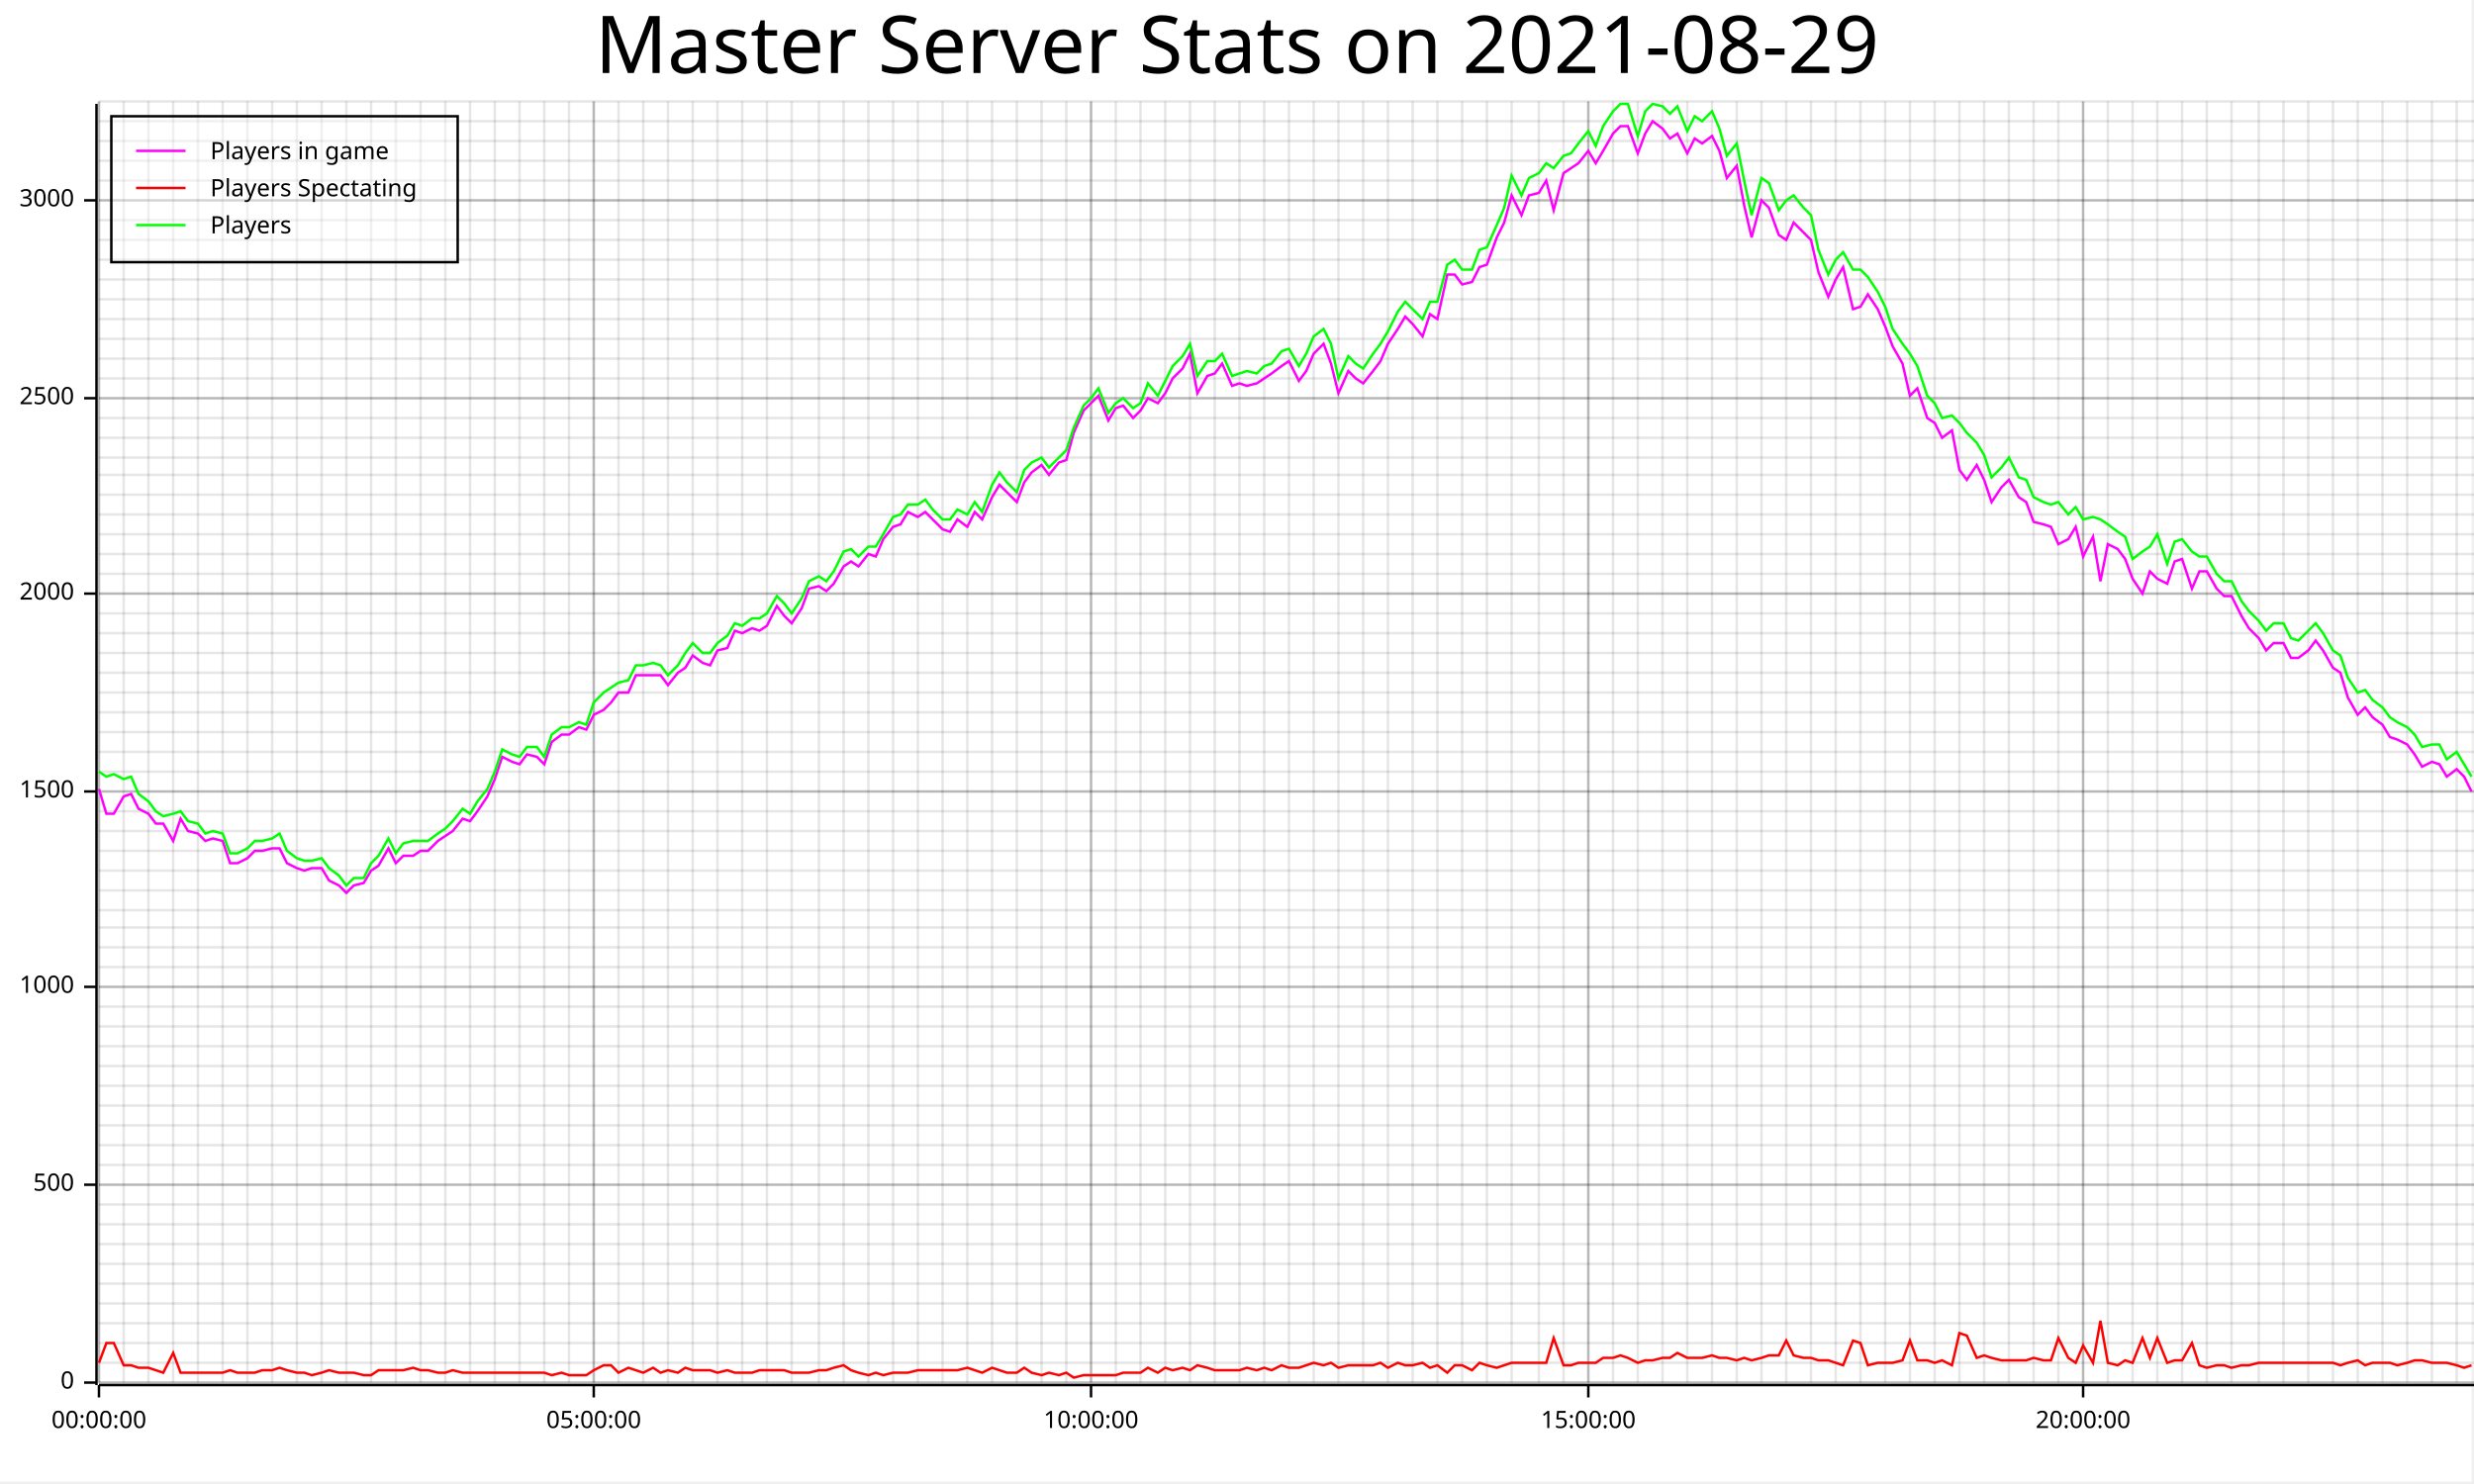
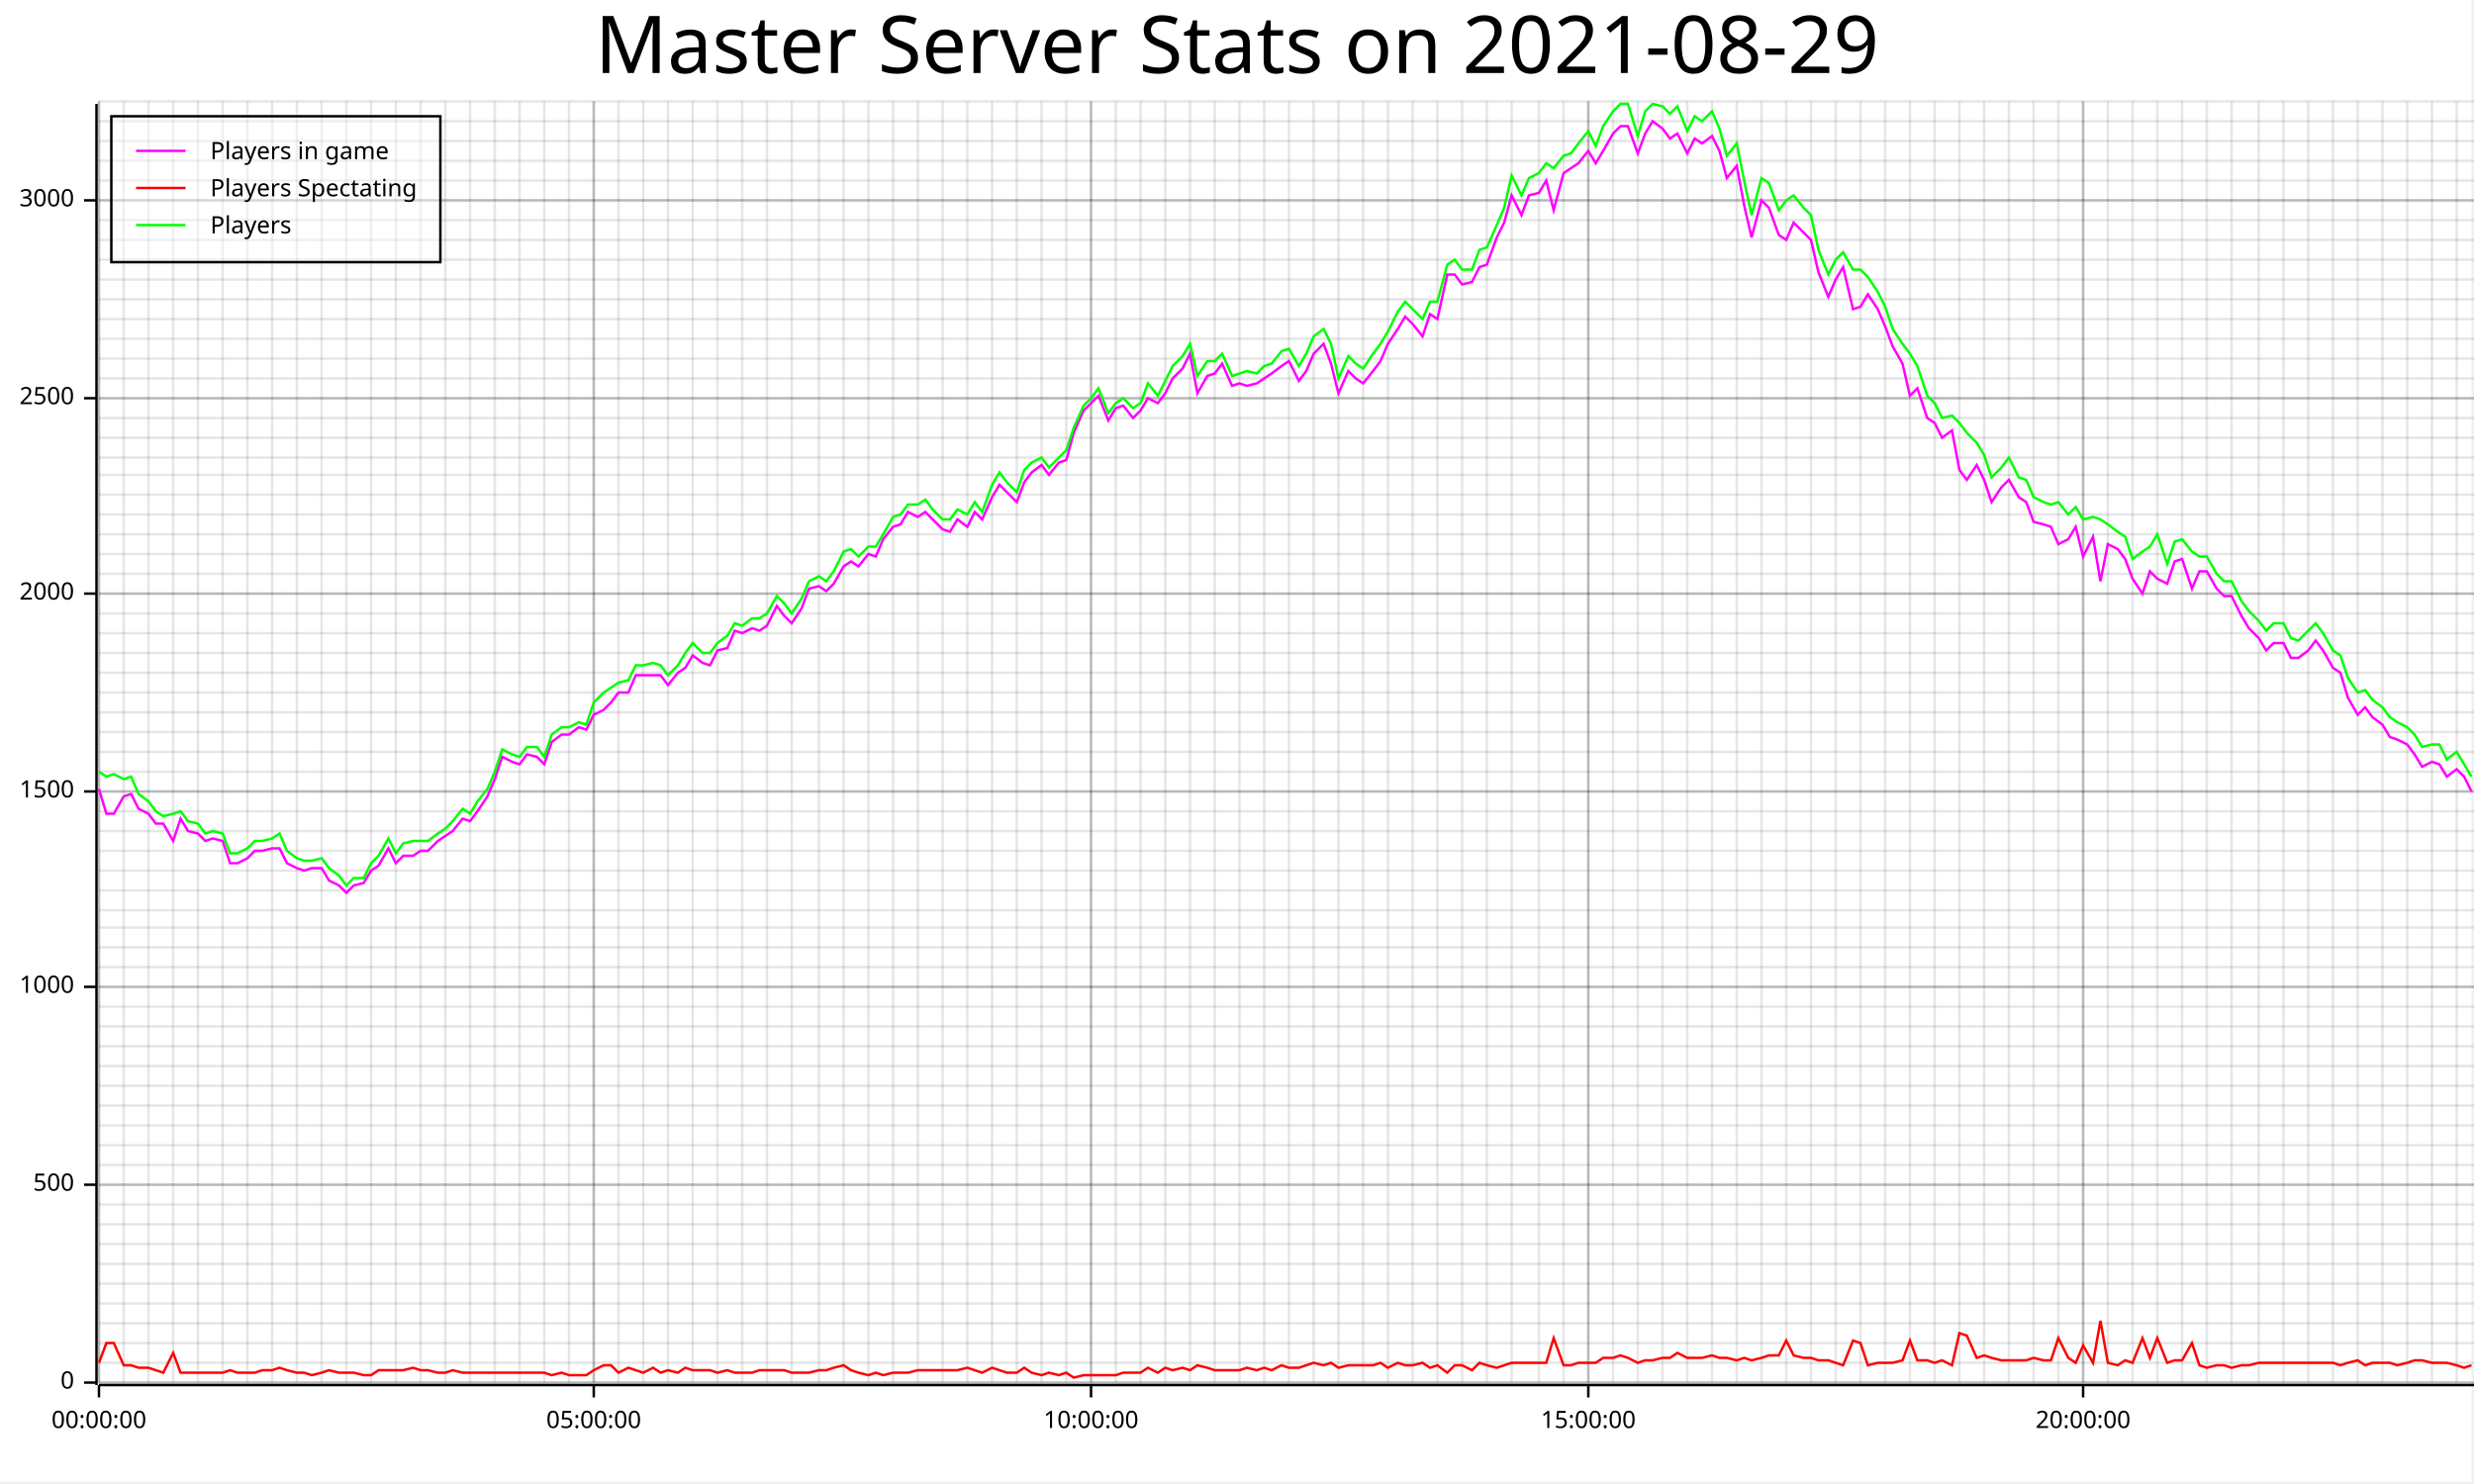
<svg xmlns="http://www.w3.org/2000/svg" width="1000" height="600" viewBox="0 0 1000 600">
  <rect x="0" y="0" width="999" height="599" opacity="1" fill="#FFFFFF" stroke="none" />
  <text x="500" y="5" dy="0.76em" text-anchor="middle" font-family="sans-serif" font-size="32.258" opacity="1" fill="#000000">
Master Server Stats on 2021-08-29
</text>
  <line opacity="0.1" stroke="#000000" stroke-width="1" x1="40" y1="559" x2="40" y2="41" />
  <line opacity="0.1" stroke="#000000" stroke-width="1" x1="50" y1="559" x2="50" y2="41" />
  <line opacity="0.1" stroke="#000000" stroke-width="1" x1="60" y1="559" x2="60" y2="41" />
  <line opacity="0.1" stroke="#000000" stroke-width="1" x1="70" y1="559" x2="70" y2="41" />
  <line opacity="0.1" stroke="#000000" stroke-width="1" x1="80" y1="559" x2="80" y2="41" />
  <line opacity="0.1" stroke="#000000" stroke-width="1" x1="90" y1="559" x2="90" y2="41" />
  <line opacity="0.1" stroke="#000000" stroke-width="1" x1="100" y1="559" x2="100" y2="41" />
  <line opacity="0.1" stroke="#000000" stroke-width="1" x1="110" y1="559" x2="110" y2="41" />
  <line opacity="0.1" stroke="#000000" stroke-width="1" x1="120" y1="559" x2="120" y2="41" />
  <line opacity="0.1" stroke="#000000" stroke-width="1" x1="130" y1="559" x2="130" y2="41" />
  <line opacity="0.1" stroke="#000000" stroke-width="1" x1="140" y1="559" x2="140" y2="41" />
  <line opacity="0.1" stroke="#000000" stroke-width="1" x1="150" y1="559" x2="150" y2="41" />
  <line opacity="0.1" stroke="#000000" stroke-width="1" x1="160" y1="559" x2="160" y2="41" />
  <line opacity="0.1" stroke="#000000" stroke-width="1" x1="170" y1="559" x2="170" y2="41" />
  <line opacity="0.1" stroke="#000000" stroke-width="1" x1="180" y1="559" x2="180" y2="41" />
  <line opacity="0.1" stroke="#000000" stroke-width="1" x1="190" y1="559" x2="190" y2="41" />
  <line opacity="0.1" stroke="#000000" stroke-width="1" x1="200" y1="559" x2="200" y2="41" />
  <line opacity="0.1" stroke="#000000" stroke-width="1" x1="210" y1="559" x2="210" y2="41" />
  <line opacity="0.1" stroke="#000000" stroke-width="1" x1="220" y1="559" x2="220" y2="41" />
  <line opacity="0.1" stroke="#000000" stroke-width="1" x1="230" y1="559" x2="230" y2="41" />
  <line opacity="0.1" stroke="#000000" stroke-width="1" x1="240" y1="559" x2="240" y2="41" />
  <line opacity="0.1" stroke="#000000" stroke-width="1" x1="250" y1="559" x2="250" y2="41" />
  <line opacity="0.1" stroke="#000000" stroke-width="1" x1="260" y1="559" x2="260" y2="41" />
  <line opacity="0.1" stroke="#000000" stroke-width="1" x1="270" y1="559" x2="270" y2="41" />
  <line opacity="0.1" stroke="#000000" stroke-width="1" x1="280" y1="559" x2="280" y2="41" />
  <line opacity="0.1" stroke="#000000" stroke-width="1" x1="290" y1="559" x2="290" y2="41" />
  <line opacity="0.1" stroke="#000000" stroke-width="1" x1="300" y1="559" x2="300" y2="41" />
  <line opacity="0.1" stroke="#000000" stroke-width="1" x1="310" y1="559" x2="310" y2="41" />
  <line opacity="0.1" stroke="#000000" stroke-width="1" x1="320" y1="559" x2="320" y2="41" />
  <line opacity="0.1" stroke="#000000" stroke-width="1" x1="331" y1="559" x2="331" y2="41" />
  <line opacity="0.1" stroke="#000000" stroke-width="1" x1="341" y1="559" x2="341" y2="41" />
  <line opacity="0.1" stroke="#000000" stroke-width="1" x1="351" y1="559" x2="351" y2="41" />
  <line opacity="0.1" stroke="#000000" stroke-width="1" x1="361" y1="559" x2="361" y2="41" />
  <line opacity="0.1" stroke="#000000" stroke-width="1" x1="371" y1="559" x2="371" y2="41" />
  <line opacity="0.1" stroke="#000000" stroke-width="1" x1="381" y1="559" x2="381" y2="41" />
  <line opacity="0.1" stroke="#000000" stroke-width="1" x1="391" y1="559" x2="391" y2="41" />
  <line opacity="0.1" stroke="#000000" stroke-width="1" x1="401" y1="559" x2="401" y2="41" />
  <line opacity="0.1" stroke="#000000" stroke-width="1" x1="411" y1="559" x2="411" y2="41" />
  <line opacity="0.1" stroke="#000000" stroke-width="1" x1="421" y1="559" x2="421" y2="41" />
  <line opacity="0.1" stroke="#000000" stroke-width="1" x1="431" y1="559" x2="431" y2="41" />
  <line opacity="0.1" stroke="#000000" stroke-width="1" x1="441" y1="559" x2="441" y2="41" />
  <line opacity="0.1" stroke="#000000" stroke-width="1" x1="451" y1="559" x2="451" y2="41" />
  <line opacity="0.1" stroke="#000000" stroke-width="1" x1="461" y1="559" x2="461" y2="41" />
  <line opacity="0.1" stroke="#000000" stroke-width="1" x1="471" y1="559" x2="471" y2="41" />
  <line opacity="0.1" stroke="#000000" stroke-width="1" x1="481" y1="559" x2="481" y2="41" />
  <line opacity="0.1" stroke="#000000" stroke-width="1" x1="491" y1="559" x2="491" y2="41" />
  <line opacity="0.1" stroke="#000000" stroke-width="1" x1="501" y1="559" x2="501" y2="41" />
  <line opacity="0.1" stroke="#000000" stroke-width="1" x1="511" y1="559" x2="511" y2="41" />
  <line opacity="0.1" stroke="#000000" stroke-width="1" x1="521" y1="559" x2="521" y2="41" />
  <line opacity="0.1" stroke="#000000" stroke-width="1" x1="531" y1="559" x2="531" y2="41" />
  <line opacity="0.1" stroke="#000000" stroke-width="1" x1="541" y1="559" x2="541" y2="41" />
  <line opacity="0.1" stroke="#000000" stroke-width="1" x1="551" y1="559" x2="551" y2="41" />
  <line opacity="0.1" stroke="#000000" stroke-width="1" x1="561" y1="559" x2="561" y2="41" />
  <line opacity="0.1" stroke="#000000" stroke-width="1" x1="571" y1="559" x2="571" y2="41" />
  <line opacity="0.1" stroke="#000000" stroke-width="1" x1="581" y1="559" x2="581" y2="41" />
  <line opacity="0.1" stroke="#000000" stroke-width="1" x1="591" y1="559" x2="591" y2="41" />
  <line opacity="0.1" stroke="#000000" stroke-width="1" x1="601" y1="559" x2="601" y2="41" />
  <line opacity="0.1" stroke="#000000" stroke-width="1" x1="611" y1="559" x2="611" y2="41" />
  <line opacity="0.1" stroke="#000000" stroke-width="1" x1="622" y1="559" x2="622" y2="41" />
  <line opacity="0.1" stroke="#000000" stroke-width="1" x1="632" y1="559" x2="632" y2="41" />
  <line opacity="0.1" stroke="#000000" stroke-width="1" x1="642" y1="559" x2="642" y2="41" />
  <line opacity="0.1" stroke="#000000" stroke-width="1" x1="652" y1="559" x2="652" y2="41" />
  <line opacity="0.1" stroke="#000000" stroke-width="1" x1="662" y1="559" x2="662" y2="41" />
  <line opacity="0.1" stroke="#000000" stroke-width="1" x1="672" y1="559" x2="672" y2="41" />
  <line opacity="0.1" stroke="#000000" stroke-width="1" x1="682" y1="559" x2="682" y2="41" />
  <line opacity="0.1" stroke="#000000" stroke-width="1" x1="692" y1="559" x2="692" y2="41" />
  <line opacity="0.1" stroke="#000000" stroke-width="1" x1="702" y1="559" x2="702" y2="41" />
  <line opacity="0.1" stroke="#000000" stroke-width="1" x1="712" y1="559" x2="712" y2="41" />
  <line opacity="0.1" stroke="#000000" stroke-width="1" x1="722" y1="559" x2="722" y2="41" />
  <line opacity="0.1" stroke="#000000" stroke-width="1" x1="732" y1="559" x2="732" y2="41" />
  <line opacity="0.1" stroke="#000000" stroke-width="1" x1="742" y1="559" x2="742" y2="41" />
  <line opacity="0.1" stroke="#000000" stroke-width="1" x1="752" y1="559" x2="752" y2="41" />
  <line opacity="0.1" stroke="#000000" stroke-width="1" x1="762" y1="559" x2="762" y2="41" />
  <line opacity="0.1" stroke="#000000" stroke-width="1" x1="772" y1="559" x2="772" y2="41" />
  <line opacity="0.1" stroke="#000000" stroke-width="1" x1="782" y1="559" x2="782" y2="41" />
  <line opacity="0.1" stroke="#000000" stroke-width="1" x1="792" y1="559" x2="792" y2="41" />
  <line opacity="0.1" stroke="#000000" stroke-width="1" x1="802" y1="559" x2="802" y2="41" />
  <line opacity="0.1" stroke="#000000" stroke-width="1" x1="812" y1="559" x2="812" y2="41" />
  <line opacity="0.1" stroke="#000000" stroke-width="1" x1="822" y1="559" x2="822" y2="41" />
  <line opacity="0.1" stroke="#000000" stroke-width="1" x1="832" y1="559" x2="832" y2="41" />
  <line opacity="0.1" stroke="#000000" stroke-width="1" x1="842" y1="559" x2="842" y2="41" />
  <line opacity="0.1" stroke="#000000" stroke-width="1" x1="852" y1="559" x2="852" y2="41" />
  <line opacity="0.1" stroke="#000000" stroke-width="1" x1="862" y1="559" x2="862" y2="41" />
  <line opacity="0.1" stroke="#000000" stroke-width="1" x1="872" y1="559" x2="872" y2="41" />
  <line opacity="0.1" stroke="#000000" stroke-width="1" x1="882" y1="559" x2="882" y2="41" />
  <line opacity="0.1" stroke="#000000" stroke-width="1" x1="892" y1="559" x2="892" y2="41" />
  <line opacity="0.1" stroke="#000000" stroke-width="1" x1="902" y1="559" x2="902" y2="41" />
  <line opacity="0.1" stroke="#000000" stroke-width="1" x1="913" y1="559" x2="913" y2="41" />
  <line opacity="0.1" stroke="#000000" stroke-width="1" x1="923" y1="559" x2="923" y2="41" />
  <line opacity="0.1" stroke="#000000" stroke-width="1" x1="933" y1="559" x2="933" y2="41" />
  <line opacity="0.1" stroke="#000000" stroke-width="1" x1="943" y1="559" x2="943" y2="41" />
  <line opacity="0.1" stroke="#000000" stroke-width="1" x1="953" y1="559" x2="953" y2="41" />
  <line opacity="0.1" stroke="#000000" stroke-width="1" x1="963" y1="559" x2="963" y2="41" />
  <line opacity="0.1" stroke="#000000" stroke-width="1" x1="973" y1="559" x2="973" y2="41" />
  <line opacity="0.1" stroke="#000000" stroke-width="1" x1="983" y1="559" x2="983" y2="41" />
  <line opacity="0.1" stroke="#000000" stroke-width="1" x1="993" y1="559" x2="993" y2="41" />
  <line opacity="0.1" stroke="#000000" stroke-width="1" x1="40" y1="559" x2="1000" y2="559" />
  <line opacity="0.1" stroke="#000000" stroke-width="1" x1="40" y1="551" x2="1000" y2="551" />
  <line opacity="0.1" stroke="#000000" stroke-width="1" x1="40" y1="543" x2="1000" y2="543" />
  <line opacity="0.1" stroke="#000000" stroke-width="1" x1="40" y1="535" x2="1000" y2="535" />
  <line opacity="0.1" stroke="#000000" stroke-width="1" x1="40" y1="527" x2="1000" y2="527" />
  <line opacity="0.1" stroke="#000000" stroke-width="1" x1="40" y1="519" x2="1000" y2="519" />
  <line opacity="0.1" stroke="#000000" stroke-width="1" x1="40" y1="511" x2="1000" y2="511" />
  <line opacity="0.1" stroke="#000000" stroke-width="1" x1="40" y1="503" x2="1000" y2="503" />
  <line opacity="0.1" stroke="#000000" stroke-width="1" x1="40" y1="495" x2="1000" y2="495" />
  <line opacity="0.1" stroke="#000000" stroke-width="1" x1="40" y1="487" x2="1000" y2="487" />
  <line opacity="0.1" stroke="#000000" stroke-width="1" x1="40" y1="479" x2="1000" y2="479" />
  <line opacity="0.1" stroke="#000000" stroke-width="1" x1="40" y1="471" x2="1000" y2="471" />
  <line opacity="0.1" stroke="#000000" stroke-width="1" x1="40" y1="463" x2="1000" y2="463" />
  <line opacity="0.1" stroke="#000000" stroke-width="1" x1="40" y1="455" x2="1000" y2="455" />
  <line opacity="0.1" stroke="#000000" stroke-width="1" x1="40" y1="447" x2="1000" y2="447" />
  <line opacity="0.1" stroke="#000000" stroke-width="1" x1="40" y1="439" x2="1000" y2="439" />
  <line opacity="0.1" stroke="#000000" stroke-width="1" x1="40" y1="431" x2="1000" y2="431" />
  <line opacity="0.1" stroke="#000000" stroke-width="1" x1="40" y1="423" x2="1000" y2="423" />
  <line opacity="0.1" stroke="#000000" stroke-width="1" x1="40" y1="415" x2="1000" y2="415" />
  <line opacity="0.1" stroke="#000000" stroke-width="1" x1="40" y1="407" x2="1000" y2="407" />
  <line opacity="0.1" stroke="#000000" stroke-width="1" x1="40" y1="399" x2="1000" y2="399" />
  <line opacity="0.1" stroke="#000000" stroke-width="1" x1="40" y1="391" x2="1000" y2="391" />
  <line opacity="0.1" stroke="#000000" stroke-width="1" x1="40" y1="383" x2="1000" y2="383" />
  <line opacity="0.1" stroke="#000000" stroke-width="1" x1="40" y1="375" x2="1000" y2="375" />
  <line opacity="0.1" stroke="#000000" stroke-width="1" x1="40" y1="368" x2="1000" y2="368" />
  <line opacity="0.1" stroke="#000000" stroke-width="1" x1="40" y1="360" x2="1000" y2="360" />
  <line opacity="0.1" stroke="#000000" stroke-width="1" x1="40" y1="352" x2="1000" y2="352" />
  <line opacity="0.1" stroke="#000000" stroke-width="1" x1="40" y1="344" x2="1000" y2="344" />
  <line opacity="0.1" stroke="#000000" stroke-width="1" x1="40" y1="336" x2="1000" y2="336" />
  <line opacity="0.1" stroke="#000000" stroke-width="1" x1="40" y1="328" x2="1000" y2="328" />
  <line opacity="0.1" stroke="#000000" stroke-width="1" x1="40" y1="320" x2="1000" y2="320" />
  <line opacity="0.1" stroke="#000000" stroke-width="1" x1="40" y1="312" x2="1000" y2="312" />
  <line opacity="0.1" stroke="#000000" stroke-width="1" x1="40" y1="304" x2="1000" y2="304" />
  <line opacity="0.1" stroke="#000000" stroke-width="1" x1="40" y1="296" x2="1000" y2="296" />
  <line opacity="0.1" stroke="#000000" stroke-width="1" x1="40" y1="288" x2="1000" y2="288" />
  <line opacity="0.1" stroke="#000000" stroke-width="1" x1="40" y1="280" x2="1000" y2="280" />
  <line opacity="0.1" stroke="#000000" stroke-width="1" x1="40" y1="272" x2="1000" y2="272" />
  <line opacity="0.1" stroke="#000000" stroke-width="1" x1="40" y1="264" x2="1000" y2="264" />
  <line opacity="0.1" stroke="#000000" stroke-width="1" x1="40" y1="256" x2="1000" y2="256" />
  <line opacity="0.1" stroke="#000000" stroke-width="1" x1="40" y1="248" x2="1000" y2="248" />
  <line opacity="0.1" stroke="#000000" stroke-width="1" x1="40" y1="240" x2="1000" y2="240" />
  <line opacity="0.1" stroke="#000000" stroke-width="1" x1="40" y1="232" x2="1000" y2="232" />
  <line opacity="0.1" stroke="#000000" stroke-width="1" x1="40" y1="224" x2="1000" y2="224" />
  <line opacity="0.1" stroke="#000000" stroke-width="1" x1="40" y1="216" x2="1000" y2="216" />
  <line opacity="0.1" stroke="#000000" stroke-width="1" x1="40" y1="208" x2="1000" y2="208" />
  <line opacity="0.1" stroke="#000000" stroke-width="1" x1="40" y1="200" x2="1000" y2="200" />
  <line opacity="0.1" stroke="#000000" stroke-width="1" x1="40" y1="192" x2="1000" y2="192" />
  <line opacity="0.1" stroke="#000000" stroke-width="1" x1="40" y1="185" x2="1000" y2="185" />
  <line opacity="0.1" stroke="#000000" stroke-width="1" x1="40" y1="177" x2="1000" y2="177" />
  <line opacity="0.1" stroke="#000000" stroke-width="1" x1="40" y1="169" x2="1000" y2="169" />
  <line opacity="0.1" stroke="#000000" stroke-width="1" x1="40" y1="161" x2="1000" y2="161" />
  <line opacity="0.1" stroke="#000000" stroke-width="1" x1="40" y1="153" x2="1000" y2="153" />
  <line opacity="0.1" stroke="#000000" stroke-width="1" x1="40" y1="145" x2="1000" y2="145" />
  <line opacity="0.1" stroke="#000000" stroke-width="1" x1="40" y1="137" x2="1000" y2="137" />
  <line opacity="0.1" stroke="#000000" stroke-width="1" x1="40" y1="129" x2="1000" y2="129" />
  <line opacity="0.1" stroke="#000000" stroke-width="1" x1="40" y1="121" x2="1000" y2="121" />
  <line opacity="0.1" stroke="#000000" stroke-width="1" x1="40" y1="113" x2="1000" y2="113" />
  <line opacity="0.1" stroke="#000000" stroke-width="1" x1="40" y1="105" x2="1000" y2="105" />
  <line opacity="0.1" stroke="#000000" stroke-width="1" x1="40" y1="97" x2="1000" y2="97" />
  <line opacity="0.1" stroke="#000000" stroke-width="1" x1="40" y1="89" x2="1000" y2="89" />
  <line opacity="0.1" stroke="#000000" stroke-width="1" x1="40" y1="81" x2="1000" y2="81" />
  <line opacity="0.1" stroke="#000000" stroke-width="1" x1="40" y1="73" x2="1000" y2="73" />
  <line opacity="0.1" stroke="#000000" stroke-width="1" x1="40" y1="65" x2="1000" y2="65" />
  <line opacity="0.1" stroke="#000000" stroke-width="1" x1="40" y1="57" x2="1000" y2="57" />
  <line opacity="0.1" stroke="#000000" stroke-width="1" x1="40" y1="49" x2="1000" y2="49" />
  <line opacity="0.1" stroke="#000000" stroke-width="1" x1="40" y1="41" x2="1000" y2="41" />
  <line opacity="0.2" stroke="#000000" stroke-width="1" x1="40" y1="559" x2="40" y2="41" />
  <line opacity="0.2" stroke="#000000" stroke-width="1" x1="240" y1="559" x2="240" y2="41" />
  <line opacity="0.2" stroke="#000000" stroke-width="1" x1="441" y1="559" x2="441" y2="41" />
  <line opacity="0.2" stroke="#000000" stroke-width="1" x1="642" y1="559" x2="642" y2="41" />
  <line opacity="0.2" stroke="#000000" stroke-width="1" x1="842" y1="559" x2="842" y2="41" />
  <line opacity="0.2" stroke="#000000" stroke-width="1" x1="40" y1="559" x2="1000" y2="559" />
  <line opacity="0.2" stroke="#000000" stroke-width="1" x1="40" y1="479" x2="1000" y2="479" />
  <line opacity="0.2" stroke="#000000" stroke-width="1" x1="40" y1="399" x2="1000" y2="399" />
  <line opacity="0.2" stroke="#000000" stroke-width="1" x1="40" y1="320" x2="1000" y2="320" />
  <line opacity="0.2" stroke="#000000" stroke-width="1" x1="40" y1="240" x2="1000" y2="240" />
  <line opacity="0.2" stroke="#000000" stroke-width="1" x1="40" y1="161" x2="1000" y2="161" />
  <line opacity="0.2" stroke="#000000" stroke-width="1" x1="40" y1="81" x2="1000" y2="81" />
  <polyline fill="none" opacity="1" stroke="#000000" stroke-width="1" points="39,42 39,560 " />
  <text x="30" y="559" dy="0.5ex" text-anchor="end" font-family="sans-serif" font-size="9.677" opacity="1" fill="#000000">
0
</text>
  <polyline fill="none" opacity="1" stroke="#000000" stroke-width="1" points="34,559 39,559 " />
  <text x="30" y="479" dy="0.5ex" text-anchor="end" font-family="sans-serif" font-size="9.677" opacity="1" fill="#000000">
500
</text>
  <polyline fill="none" opacity="1" stroke="#000000" stroke-width="1" points="34,479 39,479 " />
  <text x="30" y="399" dy="0.5ex" text-anchor="end" font-family="sans-serif" font-size="9.677" opacity="1" fill="#000000">
1000
</text>
  <polyline fill="none" opacity="1" stroke="#000000" stroke-width="1" points="34,399 39,399 " />
  <text x="30" y="320" dy="0.5ex" text-anchor="end" font-family="sans-serif" font-size="9.677" opacity="1" fill="#000000">
1500
</text>
  <polyline fill="none" opacity="1" stroke="#000000" stroke-width="1" points="34,320 39,320 " />
  <text x="30" y="240" dy="0.5ex" text-anchor="end" font-family="sans-serif" font-size="9.677" opacity="1" fill="#000000">
2000
</text>
  <polyline fill="none" opacity="1" stroke="#000000" stroke-width="1" points="34,240 39,240 " />
  <text x="30" y="161" dy="0.5ex" text-anchor="end" font-family="sans-serif" font-size="9.677" opacity="1" fill="#000000">
2500
</text>
  <polyline fill="none" opacity="1" stroke="#000000" stroke-width="1" points="34,161 39,161 " />
  <text x="30" y="81" dy="0.5ex" text-anchor="end" font-family="sans-serif" font-size="9.677" opacity="1" fill="#000000">
3000
</text>
  <polyline fill="none" opacity="1" stroke="#000000" stroke-width="1" points="34,81 39,81 " />
  <polyline fill="none" opacity="1" stroke="#000000" stroke-width="1" points="40,560 1000,560 " />
  <text x="40" y="570" dy="0.76em" text-anchor="middle" font-family="sans-serif" font-size="9.677" opacity="1" fill="#000000">
00:00:00
</text>
  <polyline fill="none" opacity="1" stroke="#000000" stroke-width="1" points="40,560 40,565 " />
  <text x="240" y="570" dy="0.76em" text-anchor="middle" font-family="sans-serif" font-size="9.677" opacity="1" fill="#000000">
05:00:00
</text>
  <polyline fill="none" opacity="1" stroke="#000000" stroke-width="1" points="240,560 240,565 " />
  <text x="441" y="570" dy="0.76em" text-anchor="middle" font-family="sans-serif" font-size="9.677" opacity="1" fill="#000000">
10:00:00
</text>
  <polyline fill="none" opacity="1" stroke="#000000" stroke-width="1" points="441,560 441,565 " />
  <text x="642" y="570" dy="0.76em" text-anchor="middle" font-family="sans-serif" font-size="9.677" opacity="1" fill="#000000">
15:00:00
</text>
  <polyline fill="none" opacity="1" stroke="#000000" stroke-width="1" points="642,560 642,565 " />
  <text x="842" y="570" dy="0.76em" text-anchor="middle" font-family="sans-serif" font-size="9.677" opacity="1" fill="#000000">
20:00:00
</text>
  <polyline fill="none" opacity="1" stroke="#000000" stroke-width="1" points="842,560 842,565 " />
  <polyline fill="none" opacity="1" stroke="#FF00FF" stroke-width="1" points="40,319 43,329 46,329 50,322 53,321 56,327 60,329 63,333 66,333 70,340 73,331 76,336 80,337 83,340 86,339 90,340 93,349 96,349 100,347 103,344 106,344 110,343 113,343 116,349 120,351 123,352 126,351 130,351 133,356 137,358 140,361 143,358 147,357 150,352 153,350 157,343 160,349 163,346 167,346 170,344 173,344 177,340 180,338 183,336 187,331 190,332 193,328 197,322 200,315 203,306 207,308 210,309 213,305 217,306 220,309 223,300 227,297 230,297 234,294 237,295 240,289 244,287 247,284 250,280 254,280 257,273 260,273 264,273 267,273 270,277 274,272 277,270 280,265 284,268 287,269 290,263 294,262 297,255 300,256 304,254 307,255 310,253 314,245 317,249 320,252 324,246 327,238 331,237 334,239 337,236 341,229 344,227 347,229 351,224 354,225 357,218 361,213 364,212 367,207 371,209 374,207 377,210 381,214 384,215 387,210 391,213 394,207 397,210 401,201 404,196 407,199 411,203 414,195 417,191 421,188 424,192 428,187 431,186 434,175 438,166 441,163 444,160 448,170 451,165 454,164 458,169 461,166 464,161 468,163 471,159 474,153 478,149 481,143 484,159 488,152 491,151 494,147 498,156 501,155 504,156 508,155 511,153 514,151 518,148 521,146 525,154 528,150 531,143 535,139 538,147 541,159 545,150 548,153 551,155 555,150 558,146 561,139 565,133 568,128 571,131 575,136 578,127 581,129 585,111 588,111 591,115 595,114 598,108 601,107 605,96 608,90 611,79 615,87 618,79 622,78 625,73 628,85 632,70 635,68 638,66 642,61 645,66 648,61 652,54 655,51 658,51 662,62 665,54 668,49 672,52 675,56 678,54 682,62 685,56 688,58 692,55 695,61 698,72 702,67 705,83 708,96 712,81 715,84 719,95 722,97 725,90 729,94 732,97 735,110 739,120 742,113 745,108 749,125 752,124 755,119 759,125 762,132 765,140 769,147 772,160 775,157 779,169 782,171 785,177 789,174 792,190 795,194 799,188 802,194 805,203 809,197 812,194 816,201 819,203 822,211 826,212 829,213 832,220 836,218 839,213 842,225 846,217 849,235 852,220 856,222 859,226 862,234 866,240 869,231 872,234 876,236 879,227 882,226 886,238 889,231 892,231 896,238 899,241 902,241 906,249 909,254 913,258 916,263 919,260 923,260 926,266 929,266 933,263 936,259 939,263 943,270 946,272 949,282 953,289 956,286 959,290 963,293 966,298 969,299 973,301 976,305 979,310 983,308 986,309 989,314 993,311 996,314 999,320 " />
  <polyline fill="none" opacity="1" stroke="#FF0000" stroke-width="1" points="40,551 43,543 46,543 50,552 53,552 56,553 60,553 63,554 66,555 70,547 73,555 76,555 80,555 83,555 86,555 90,555 93,554 96,555 100,555 103,555 106,554 110,554 113,553 116,554 120,555 123,555 126,556 130,555 133,554 137,555 140,555 143,555 147,556 150,556 153,554 157,554 160,554 163,554 167,553 170,554 173,554 177,555 180,555 183,554 187,555 190,555 193,555 197,555 200,555 203,555 207,555 210,555 213,555 217,555 220,555 223,556 227,555 230,556 234,556 237,556 240,554 244,552 247,552 250,555 254,553 257,554 260,555 264,553 267,555 270,554 274,555 277,553 280,554 284,554 287,554 290,555 294,554 297,555 300,555 304,555 307,554 310,554 314,554 317,554 320,555 324,555 327,555 331,554 334,554 337,553 341,552 344,554 347,555 351,556 354,555 357,556 361,555 364,555 367,555 371,554 374,554 377,554 381,554 384,554 387,554 391,553 394,554 397,555 401,553 404,554 407,555 411,555 414,553 417,555 421,556 424,555 428,556 431,555 434,557 438,556 441,556 444,556 448,556 451,556 454,555 458,555 461,555 464,553 468,555 471,553 474,554 478,553 481,554 484,552 488,553 491,554 494,554 498,554 501,554 504,553 508,554 511,553 514,554 518,552 521,553 525,553 528,552 531,551 535,552 538,551 541,553 545,552 548,552 551,552 555,552 558,551 561,553 565,551 568,552 571,552 575,551 578,553 581,552 585,555 588,552 591,552 595,554 598,551 601,552 605,553 608,552 611,551 615,551 618,551 622,551 625,551 628,541 632,552 635,552 638,551 642,551 645,551 648,549 652,549 655,548 658,549 662,551 665,550 668,550 672,549 675,549 678,547 682,549 685,549 688,549 692,548 695,549 698,549 702,550 705,549 708,550 712,549 715,548 719,548 722,542 725,548 729,549 732,549 735,550 739,550 742,551 745,552 749,542 752,543 755,552 759,551 762,551 765,551 769,550 772,542 775,550 779,550 782,551 785,550 789,552 792,539 795,540 799,549 802,548 805,549 809,550 812,550 816,550 819,550 822,549 826,550 829,550 832,541 836,549 839,551 842,544 846,551 849,534 852,551 856,552 859,550 862,551 866,541 869,549 872,541 876,551 879,550 882,550 886,543 889,552 892,553 896,552 899,552 902,553 906,552 909,552 913,551 916,551 919,551 923,551 926,551 929,551 933,551 936,551 939,551 943,551 946,552 949,551 953,550 956,552 959,551 963,551 966,551 969,552 973,551 976,550 979,550 983,551 986,551 989,551 993,552 996,553 999,552 " />
  <polyline fill="none" opacity="1" stroke="#00FF00" stroke-width="1" points="40,312 43,314 46,313 50,315 53,314 56,321 60,324 63,328 66,330 70,329 73,328 76,332 80,333 83,337 86,336 90,337 93,345 96,345 100,343 103,340 106,340 110,339 113,337 116,344 120,347 123,348 126,348 130,347 133,351 137,354 140,358 143,355 147,355 150,349 153,346 157,339 160,345 163,341 167,340 170,340 173,340 177,337 180,335 183,332 187,327 190,329 193,324 197,319 200,312 203,303 207,305 210,306 213,302 217,302 220,306 223,297 227,294 230,294 234,292 237,293 240,284 244,280 247,278 250,276 254,275 257,269 260,269 264,268 267,269 270,273 274,269 277,264 280,260 284,264 287,264 290,260 294,257 297,252 300,253 304,250 307,250 310,248 314,241 317,244 320,248 324,242 327,235 331,233 334,235 337,231 341,223 344,222 347,225 351,221 354,221 357,216 361,209 364,208 367,204 371,204 374,202 377,206 381,210 384,210 387,206 391,208 394,203 397,207 401,196 404,191 407,195 411,199 414,190 417,187 421,185 424,189 428,185 431,182 434,173 438,164 441,161 444,157 448,167 451,163 454,161 458,165 461,163 464,155 468,160 471,154 474,148 478,144 481,139 484,152 488,146 491,146 494,143 498,152 501,151 504,150 508,151 511,148 514,147 518,142 521,141 525,148 528,143 531,136 535,133 538,139 541,153 545,144 548,147 551,149 555,143 558,139 561,134 565,126 568,122 571,125 575,129 578,122 581,122 585,107 588,105 591,109 595,109 598,101 601,100 605,91 608,84 611,71 615,79 618,72 622,70 625,66 628,68 632,63 635,62 638,58 642,53 645,59 648,51 652,45 655,42 658,42 662,55 665,45 668,42 672,43 675,46 678,43 682,53 685,47 688,49 692,45 695,52 698,63 702,58 705,73 708,87 712,72 715,74 719,85 722,81 725,79 729,84 732,87 735,101 739,111 742,105 745,102 749,109 752,109 755,112 759,118 762,124 765,133 769,139 772,143 775,148 779,160 782,163 785,169 789,168 792,171 795,175 799,179 802,184 805,193 809,189 812,185 816,193 819,194 822,201 826,203 829,204 832,203 836,208 839,205 842,210 846,209 849,210 852,212 856,215 859,217 862,226 866,223 869,221 872,216 876,228 879,219 882,218 886,223 889,225 892,225 896,232 899,235 902,235 906,243 909,247 913,251 916,255 919,252 923,252 926,258 929,259 933,255 936,252 939,256 943,263 946,265 949,274 953,280 956,279 959,283 963,286 966,290 969,292 973,294 976,297 979,302 983,301 986,301 989,307 993,304 996,309 999,314 " />
-   <rect x="45" y="47" width="140" height="59" opacity="0.4" fill="#FFFFFF" stroke="none" />
-   <rect x="45" y="47" width="140" height="59" opacity="1" fill="none" stroke="#000000" />
+   <rect x="45" y="47" width="133" height="59" opacity="0.4" fill="#FFFFFF" stroke="none" />
+   <rect x="45" y="47" width="133" height="59" opacity="1" fill="none" stroke="#000000" />
  <text x="85" y="57" dy="0.76em" text-anchor="start" font-family="sans-serif" font-size="9.677" opacity="1" fill="#000000">
Players in game
</text>
  <text x="85" y="72" dy="0.76em" text-anchor="start" font-family="sans-serif" font-size="9.677" opacity="1" fill="#000000">
Players Spectating
</text>
  <text x="85" y="87" dy="0.76em" text-anchor="start" font-family="sans-serif" font-size="9.677" opacity="1" fill="#000000">
Players
</text>
  <polyline fill="none" opacity="1" stroke="#FF00FF" stroke-width="1" points="55,61 75,61 " />
  <polyline fill="none" opacity="1" stroke="#FF0000" stroke-width="1" points="55,76 75,76 " />
  <polyline fill="none" opacity="1" stroke="#00FF00" stroke-width="1" points="55,91 75,91 " />
</svg>
